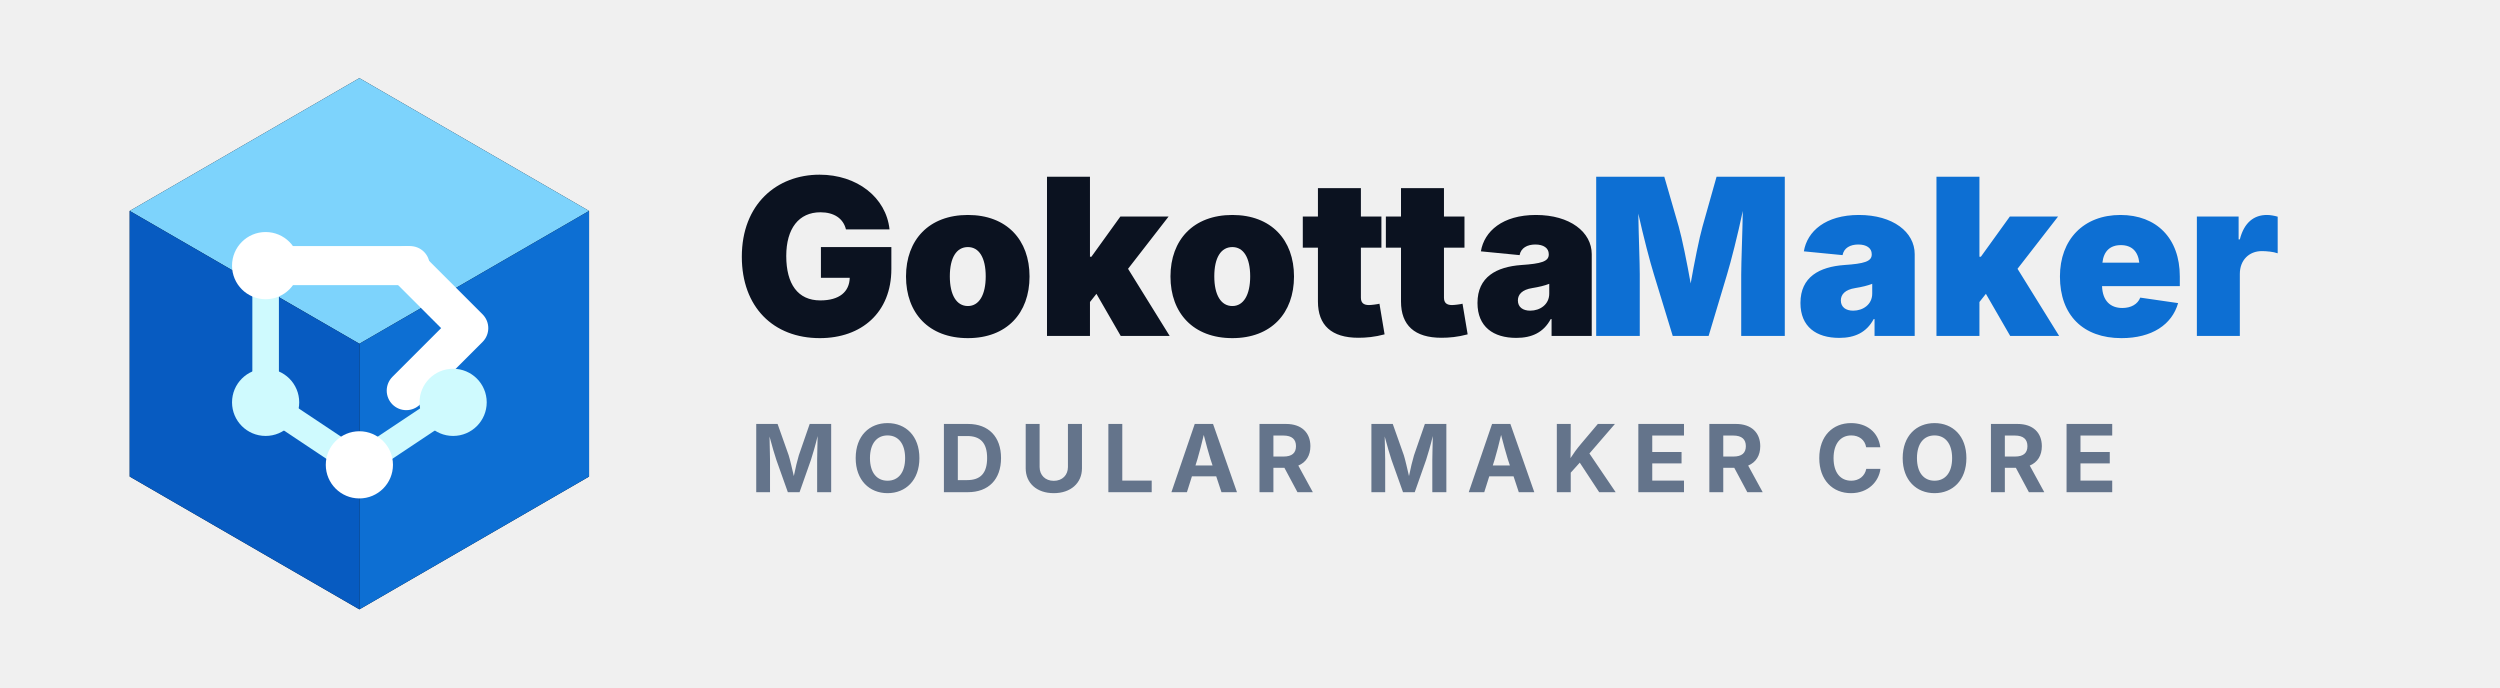
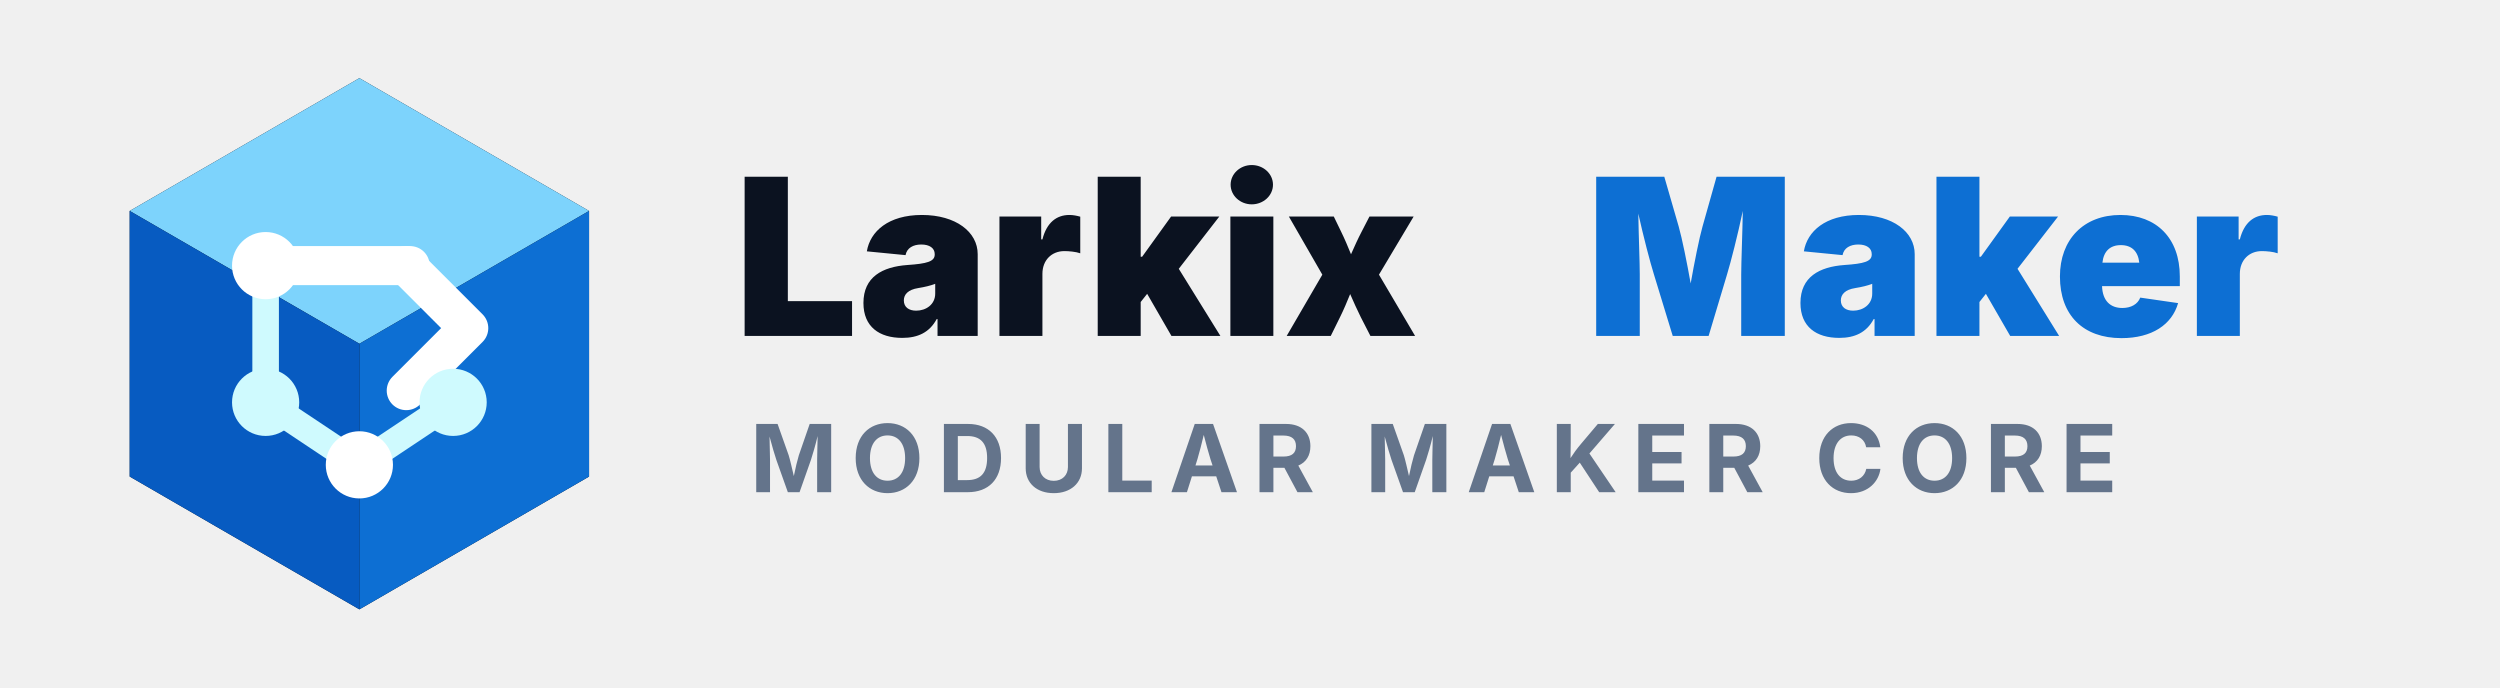
<svg xmlns="http://www.w3.org/2000/svg" width="320" height="88" viewBox="0 0 320 88" fill="none" role="img" aria-labelledby="title desc">
  <path d="M46 10L75.4 27V61L46 78L16.6 61V27L46 10Z" fill="#0B1220" />
  <path d="M46 10L75.4 27L46 44L16.6 27L46 10Z" fill="#7DD3FC" />
  <path d="M46 44L75.4 27V61L46 78V44Z" fill="#0D6FD3" />
  <path d="M46 44V78L16.6 61V27L46 44Z" fill="#075BC1" />
  <path d="M34 34H52.5" stroke="#FFFFFF" stroke-width="5" stroke-linecap="round" />
  <path d="M52 34L60 42L52 50" stroke="#FFFFFF" stroke-width="5" stroke-linecap="round" stroke-linejoin="round" />
  <path d="M34 34V51.5L46 59.5L58 51.5" stroke="#CFFAFE" stroke-width="3.4" stroke-linecap="round" stroke-linejoin="round" />
  <circle cx="34" cy="34" r="4.3" fill="#FFFFFF" />
  <circle cx="34" cy="51.5" r="4.3" fill="#CFFAFE" />
  <circle cx="46" cy="59.5" r="4.3" fill="#FFFFFF" />
  <circle cx="58" cy="51.5" r="4.3" fill="#CFFAFE" />
-   <text x="94" y="43" fill="#0B1220" font-family="Inter, Segoe UI, Microsoft YaHei, Arial, sans-serif" font-size="28" font-weight="850" letter-spacing="0">Gokotta</text>
+   <text x="94" y="43" fill="#0B1220" font-family="Inter, Segoe UI, Microsoft YaHei, Arial, sans-serif" font-size="28" font-weight="850" letter-spacing="0">Larkix</text>
  <text x="203" y="43" fill="#0D6FD3" font-family="Inter, Segoe UI, Microsoft YaHei, Arial, sans-serif" font-size="28" font-weight="850" letter-spacing="0">Maker</text>
  <text x="96" y="63" fill="#64748B" font-family="Inter, Segoe UI, Microsoft YaHei, Arial, sans-serif" font-size="12" font-weight="700" letter-spacing="1.8">MODULAR MAKER CORE</text>
</svg>
